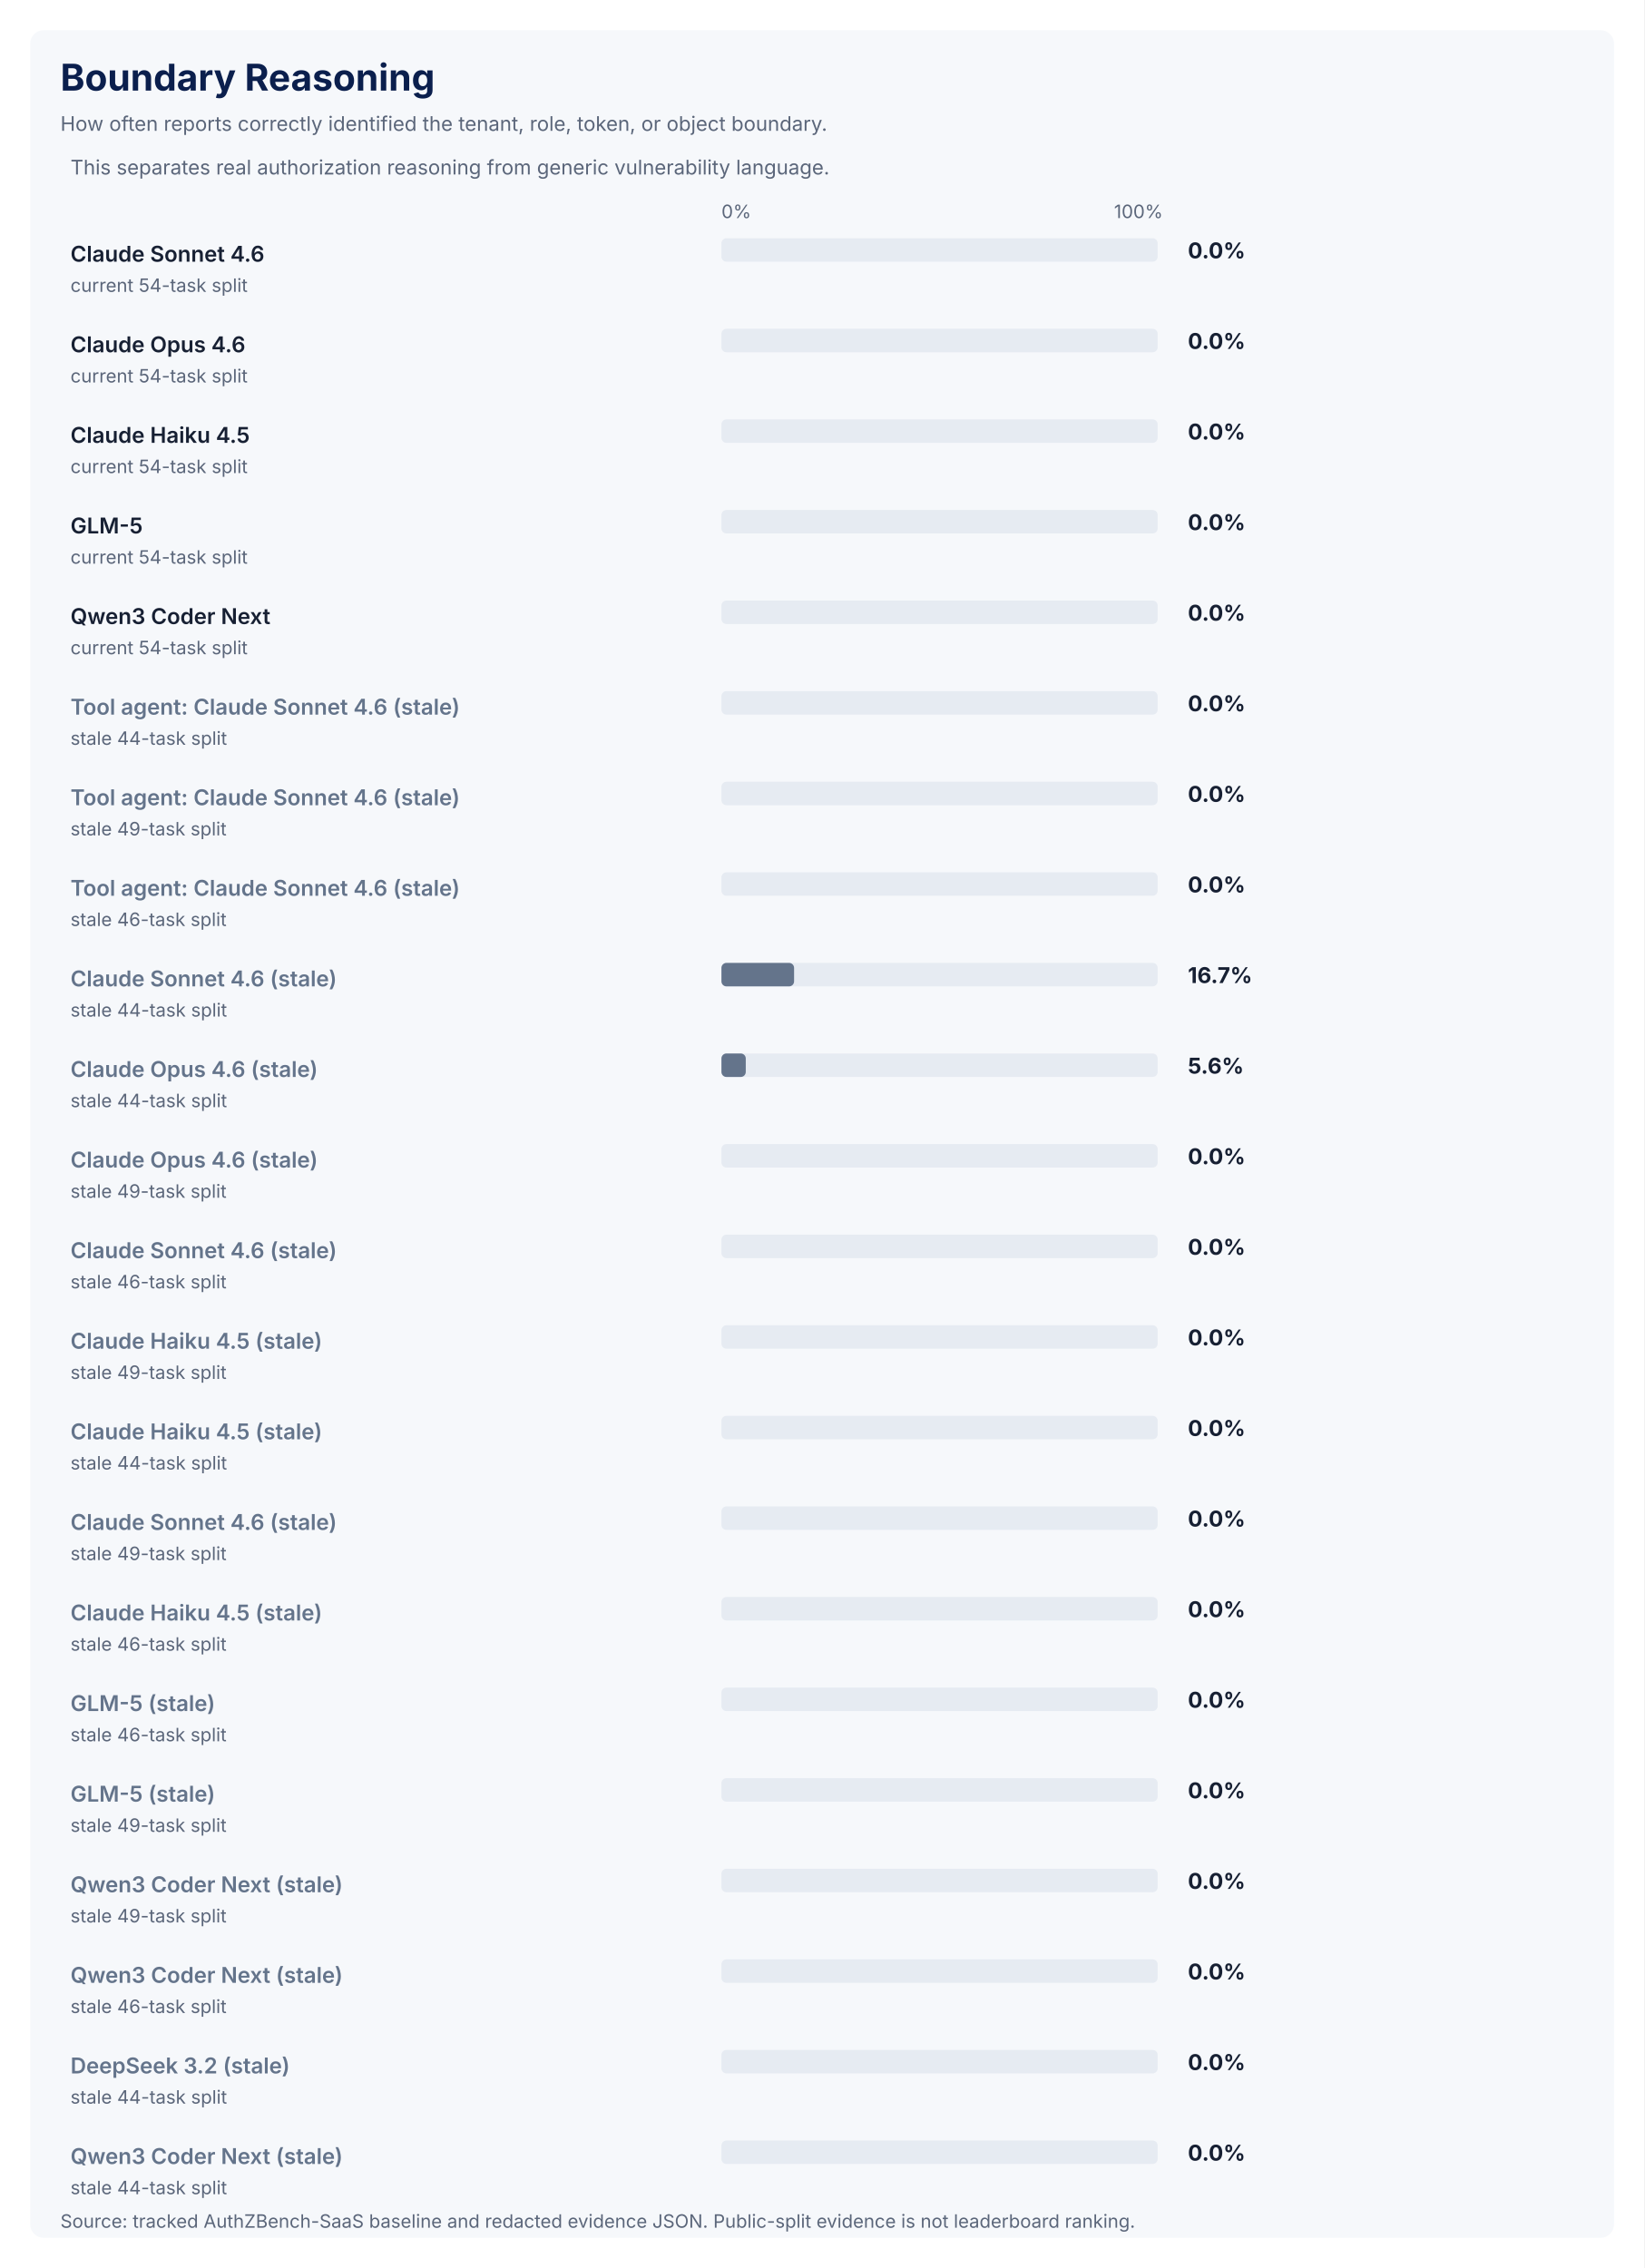
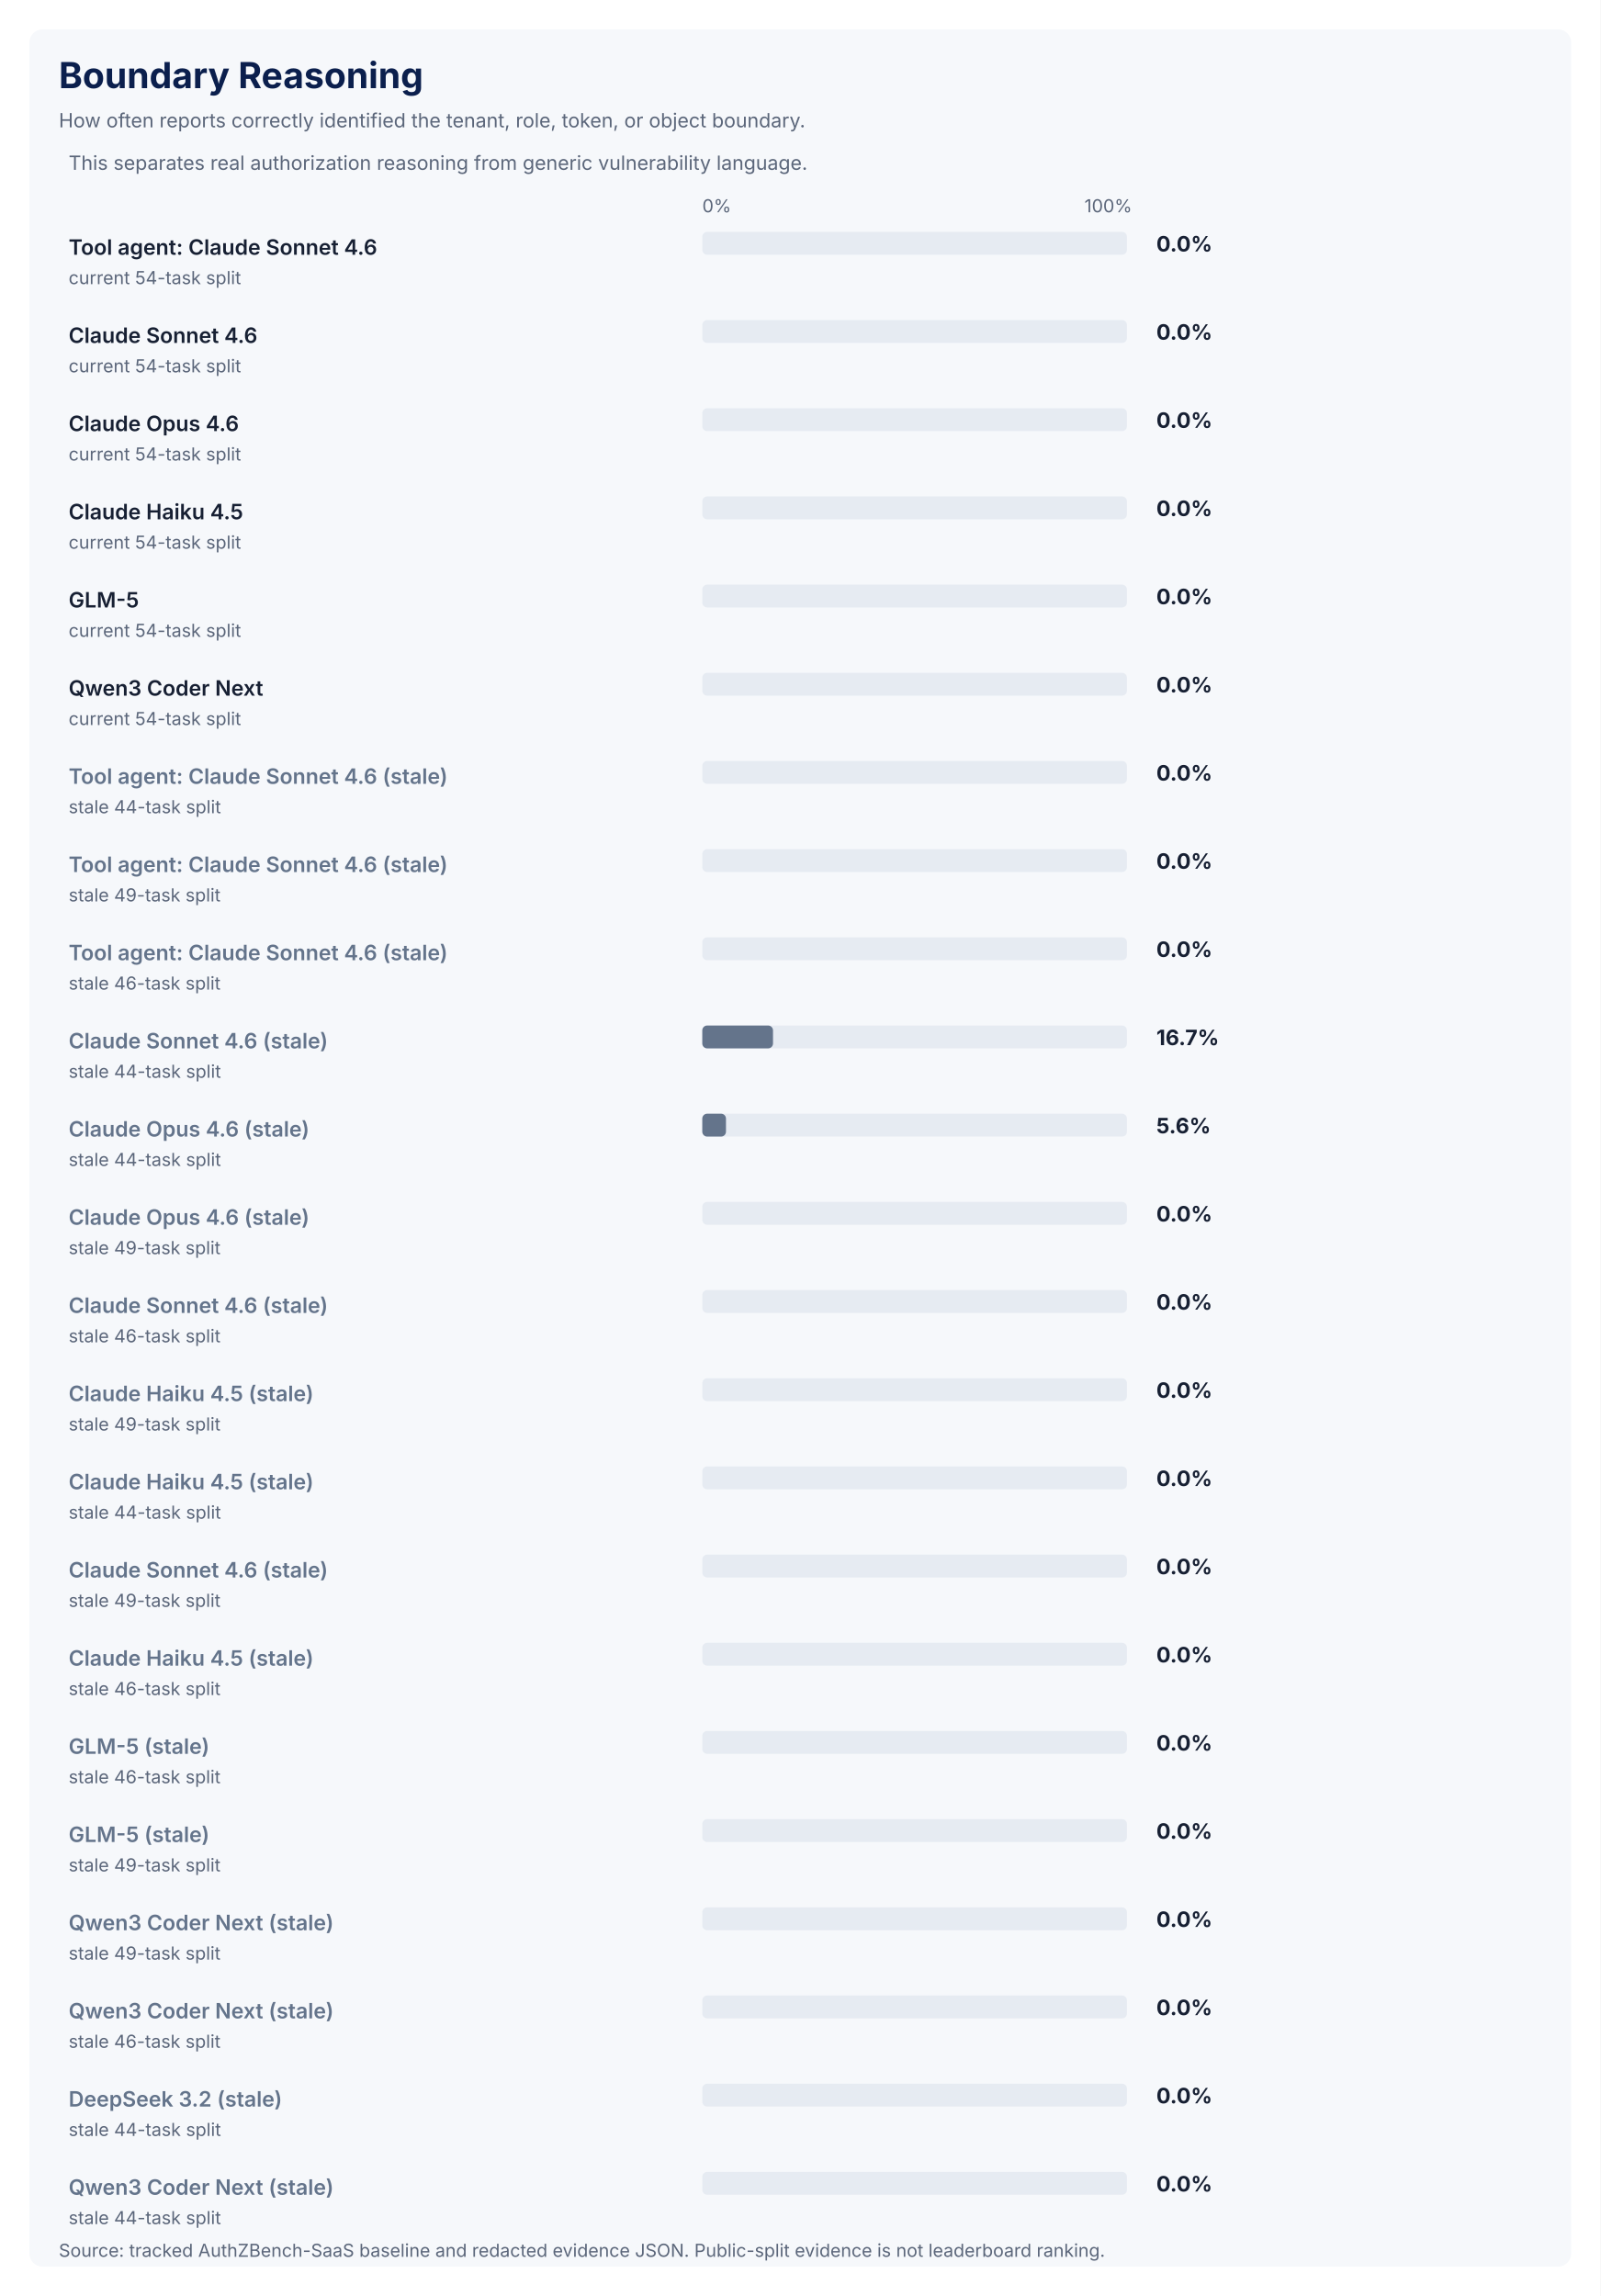
- <svg xmlns="http://www.w3.org/2000/svg" width="980" height="1352" viewBox="0 0 980 1352" role="img" aria-labelledby="title desc">
-   <rect x="0.0" y="0.0" width="980.0" height="1352.0" rx="0" fill="#ffffff" />
-   <rect x="18.0" y="18.0" width="944.0" height="1316.0" rx="8" fill="#f6f8fb" />
+ <svg xmlns="http://www.w3.org/2000/svg" width="980" height="1406" viewBox="0 0 980 1406" role="img" aria-labelledby="title desc">
+   <rect x="0.0" y="0.0" width="980.0" height="1406.0" rx="0" fill="#ffffff" />
+   <rect x="18.0" y="18.0" width="944.0" height="1370.0" rx="8" fill="#f6f8fb" />
  <text x="36.0" y="54.0" fill="#0b1f4d" font-family="Inter, Arial, sans-serif" font-size="22" font-weight="700">Boundary Reasoning</text>
  <text x="36.0" y="78.0" fill="#5b667a" font-family="Inter, Arial, sans-serif" font-size="12" font-weight="400">How often reports correctly identified the tenant, role, token, or object boundary.</text>
  <text x="42.0" y="104.0" fill="#5b667a" font-family="Inter, Arial, sans-serif" font-size="12" font-weight="400">This separates real authorization reasoning from generic vulnerability language.</text>
  <text x="430.0" y="130.0" fill="#5b667a" font-family="Inter, Arial, sans-serif" font-size="11" font-weight="400">0%</text>
  <text x="664.0" y="130.0" fill="#5b667a" font-family="Inter, Arial, sans-serif" font-size="11" font-weight="400">100%</text>
-   <text x="42.0" y="156.0" fill="#172033" font-family="Inter, Arial, sans-serif" font-size="13" font-weight="600">Claude Sonnet 4.6</text>
+   <text x="42.0" y="156.0" fill="#172033" font-family="Inter, Arial, sans-serif" font-size="13" font-weight="600">Tool agent: Claude Sonnet 4.6</text>
  <text x="42.0" y="174.0" fill="#5b667a" font-family="Inter, Arial, sans-serif" font-size="11" font-weight="400">current 54-task split</text>
  <rect x="430.0" y="142.0" width="260.0" height="14.0" rx="3" fill="#e6ebf2" />
  <rect x="430.0" y="142.0" width="0.0" height="14.0" rx="3" fill="#f59e0b" />
  <text x="708.0" y="154.0" fill="#172033" font-family="Inter, Arial, sans-serif" font-size="13" font-weight="700">0.0%</text>
-   <text x="42.0" y="210.0" fill="#172033" font-family="Inter, Arial, sans-serif" font-size="13" font-weight="600">Claude Opus 4.6</text>
+   <text x="42.0" y="210.0" fill="#172033" font-family="Inter, Arial, sans-serif" font-size="13" font-weight="600">Claude Sonnet 4.6</text>
  <text x="42.0" y="228.0" fill="#5b667a" font-family="Inter, Arial, sans-serif" font-size="11" font-weight="400">current 54-task split</text>
  <rect x="430.0" y="196.0" width="260.0" height="14.0" rx="3" fill="#e6ebf2" />
  <rect x="430.0" y="196.0" width="0.0" height="14.0" rx="3" fill="#f59e0b" />
  <text x="708.0" y="208.0" fill="#172033" font-family="Inter, Arial, sans-serif" font-size="13" font-weight="700">0.0%</text>
-   <text x="42.0" y="264.0" fill="#172033" font-family="Inter, Arial, sans-serif" font-size="13" font-weight="600">Claude Haiku 4.5</text>
+   <text x="42.0" y="264.0" fill="#172033" font-family="Inter, Arial, sans-serif" font-size="13" font-weight="600">Claude Opus 4.6</text>
  <text x="42.0" y="282.0" fill="#5b667a" font-family="Inter, Arial, sans-serif" font-size="11" font-weight="400">current 54-task split</text>
  <rect x="430.0" y="250.0" width="260.0" height="14.0" rx="3" fill="#e6ebf2" />
  <rect x="430.0" y="250.0" width="0.0" height="14.0" rx="3" fill="#f59e0b" />
  <text x="708.0" y="262.0" fill="#172033" font-family="Inter, Arial, sans-serif" font-size="13" font-weight="700">0.0%</text>
-   <text x="42.0" y="318.0" fill="#172033" font-family="Inter, Arial, sans-serif" font-size="13" font-weight="600">GLM-5</text>
+   <text x="42.0" y="318.0" fill="#172033" font-family="Inter, Arial, sans-serif" font-size="13" font-weight="600">Claude Haiku 4.5</text>
  <text x="42.0" y="336.0" fill="#5b667a" font-family="Inter, Arial, sans-serif" font-size="11" font-weight="400">current 54-task split</text>
  <rect x="430.0" y="304.0" width="260.0" height="14.0" rx="3" fill="#e6ebf2" />
  <rect x="430.0" y="304.0" width="0.0" height="14.0" rx="3" fill="#f59e0b" />
  <text x="708.0" y="316.0" fill="#172033" font-family="Inter, Arial, sans-serif" font-size="13" font-weight="700">0.0%</text>
-   <text x="42.0" y="372.0" fill="#172033" font-family="Inter, Arial, sans-serif" font-size="13" font-weight="600">Qwen3 Coder Next</text>
+   <text x="42.0" y="372.0" fill="#172033" font-family="Inter, Arial, sans-serif" font-size="13" font-weight="600">GLM-5</text>
  <text x="42.0" y="390.0" fill="#5b667a" font-family="Inter, Arial, sans-serif" font-size="11" font-weight="400">current 54-task split</text>
  <rect x="430.0" y="358.0" width="260.0" height="14.0" rx="3" fill="#e6ebf2" />
  <rect x="430.0" y="358.0" width="0.0" height="14.0" rx="3" fill="#f59e0b" />
  <text x="708.0" y="370.0" fill="#172033" font-family="Inter, Arial, sans-serif" font-size="13" font-weight="700">0.0%</text>
-   <text x="42.0" y="426.0" fill="#64748b" font-family="Inter, Arial, sans-serif" font-size="13" font-weight="600">Tool agent: Claude Sonnet 4.6 (stale)</text>
-   <text x="42.0" y="444.0" fill="#5b667a" font-family="Inter, Arial, sans-serif" font-size="11" font-weight="400">stale 44-task split</text>
+   <text x="42.0" y="426.0" fill="#172033" font-family="Inter, Arial, sans-serif" font-size="13" font-weight="600">Qwen3 Coder Next</text>
+   <text x="42.0" y="444.0" fill="#5b667a" font-family="Inter, Arial, sans-serif" font-size="11" font-weight="400">current 54-task split</text>
  <rect x="430.0" y="412.0" width="260.0" height="14.0" rx="3" fill="#e6ebf2" />
-   <rect x="430.0" y="412.0" width="0.0" height="14.0" rx="3" fill="#64748b" />
+   <rect x="430.0" y="412.0" width="0.0" height="14.0" rx="3" fill="#f59e0b" />
  <text x="708.0" y="424.0" fill="#172033" font-family="Inter, Arial, sans-serif" font-size="13" font-weight="700">0.0%</text>
  <text x="42.0" y="480.0" fill="#64748b" font-family="Inter, Arial, sans-serif" font-size="13" font-weight="600">Tool agent: Claude Sonnet 4.6 (stale)</text>
-   <text x="42.0" y="498.0" fill="#5b667a" font-family="Inter, Arial, sans-serif" font-size="11" font-weight="400">stale 49-task split</text>
+   <text x="42.0" y="498.0" fill="#5b667a" font-family="Inter, Arial, sans-serif" font-size="11" font-weight="400">stale 44-task split</text>
  <rect x="430.0" y="466.0" width="260.0" height="14.0" rx="3" fill="#e6ebf2" />
  <rect x="430.0" y="466.0" width="0.0" height="14.0" rx="3" fill="#64748b" />
  <text x="708.0" y="478.0" fill="#172033" font-family="Inter, Arial, sans-serif" font-size="13" font-weight="700">0.0%</text>
  <text x="42.0" y="534.0" fill="#64748b" font-family="Inter, Arial, sans-serif" font-size="13" font-weight="600">Tool agent: Claude Sonnet 4.6 (stale)</text>
-   <text x="42.0" y="552.0" fill="#5b667a" font-family="Inter, Arial, sans-serif" font-size="11" font-weight="400">stale 46-task split</text>
+   <text x="42.0" y="552.0" fill="#5b667a" font-family="Inter, Arial, sans-serif" font-size="11" font-weight="400">stale 49-task split</text>
  <rect x="430.0" y="520.0" width="260.0" height="14.0" rx="3" fill="#e6ebf2" />
  <rect x="430.0" y="520.0" width="0.0" height="14.0" rx="3" fill="#64748b" />
  <text x="708.0" y="532.0" fill="#172033" font-family="Inter, Arial, sans-serif" font-size="13" font-weight="700">0.0%</text>
-   <text x="42.0" y="588.0" fill="#64748b" font-family="Inter, Arial, sans-serif" font-size="13" font-weight="600">Claude Sonnet 4.6 (stale)</text>
-   <text x="42.0" y="606.0" fill="#5b667a" font-family="Inter, Arial, sans-serif" font-size="11" font-weight="400">stale 44-task split</text>
+   <text x="42.0" y="588.0" fill="#64748b" font-family="Inter, Arial, sans-serif" font-size="13" font-weight="600">Tool agent: Claude Sonnet 4.6 (stale)</text>
+   <text x="42.0" y="606.0" fill="#5b667a" font-family="Inter, Arial, sans-serif" font-size="11" font-weight="400">stale 46-task split</text>
  <rect x="430.0" y="574.0" width="260.0" height="14.0" rx="3" fill="#e6ebf2" />
-   <rect x="430.0" y="574.0" width="43.3" height="14.0" rx="3" fill="#64748b" />
-   <text x="708.0" y="586.0" fill="#172033" font-family="Inter, Arial, sans-serif" font-size="13" font-weight="700">16.7%</text>
-   <text x="42.0" y="642.0" fill="#64748b" font-family="Inter, Arial, sans-serif" font-size="13" font-weight="600">Claude Opus 4.6 (stale)</text>
+   <rect x="430.0" y="574.0" width="0.0" height="14.0" rx="3" fill="#64748b" />
+   <text x="708.0" y="586.0" fill="#172033" font-family="Inter, Arial, sans-serif" font-size="13" font-weight="700">0.0%</text>
+   <text x="42.0" y="642.0" fill="#64748b" font-family="Inter, Arial, sans-serif" font-size="13" font-weight="600">Claude Sonnet 4.6 (stale)</text>
  <text x="42.0" y="660.0" fill="#5b667a" font-family="Inter, Arial, sans-serif" font-size="11" font-weight="400">stale 44-task split</text>
  <rect x="430.0" y="628.0" width="260.0" height="14.0" rx="3" fill="#e6ebf2" />
-   <rect x="430.0" y="628.0" width="14.5" height="14.0" rx="3" fill="#64748b" />
-   <text x="708.0" y="640.0" fill="#172033" font-family="Inter, Arial, sans-serif" font-size="13" font-weight="700">5.6%</text>
+   <rect x="430.0" y="628.0" width="43.3" height="14.0" rx="3" fill="#64748b" />
+   <text x="708.0" y="640.0" fill="#172033" font-family="Inter, Arial, sans-serif" font-size="13" font-weight="700">16.7%</text>
  <text x="42.0" y="696.0" fill="#64748b" font-family="Inter, Arial, sans-serif" font-size="13" font-weight="600">Claude Opus 4.6 (stale)</text>
-   <text x="42.0" y="714.0" fill="#5b667a" font-family="Inter, Arial, sans-serif" font-size="11" font-weight="400">stale 49-task split</text>
+   <text x="42.0" y="714.0" fill="#5b667a" font-family="Inter, Arial, sans-serif" font-size="11" font-weight="400">stale 44-task split</text>
  <rect x="430.0" y="682.0" width="260.0" height="14.0" rx="3" fill="#e6ebf2" />
-   <rect x="430.0" y="682.0" width="0.0" height="14.0" rx="3" fill="#64748b" />
-   <text x="708.0" y="694.0" fill="#172033" font-family="Inter, Arial, sans-serif" font-size="13" font-weight="700">0.0%</text>
-   <text x="42.0" y="750.0" fill="#64748b" font-family="Inter, Arial, sans-serif" font-size="13" font-weight="600">Claude Sonnet 4.6 (stale)</text>
-   <text x="42.0" y="768.0" fill="#5b667a" font-family="Inter, Arial, sans-serif" font-size="11" font-weight="400">stale 46-task split</text>
+   <rect x="430.0" y="682.0" width="14.5" height="14.0" rx="3" fill="#64748b" />
+   <text x="708.0" y="694.0" fill="#172033" font-family="Inter, Arial, sans-serif" font-size="13" font-weight="700">5.6%</text>
+   <text x="42.0" y="750.0" fill="#64748b" font-family="Inter, Arial, sans-serif" font-size="13" font-weight="600">Claude Opus 4.6 (stale)</text>
+   <text x="42.0" y="768.0" fill="#5b667a" font-family="Inter, Arial, sans-serif" font-size="11" font-weight="400">stale 49-task split</text>
  <rect x="430.0" y="736.0" width="260.0" height="14.0" rx="3" fill="#e6ebf2" />
  <rect x="430.0" y="736.0" width="0.0" height="14.0" rx="3" fill="#64748b" />
  <text x="708.0" y="748.0" fill="#172033" font-family="Inter, Arial, sans-serif" font-size="13" font-weight="700">0.0%</text>
-   <text x="42.0" y="804.0" fill="#64748b" font-family="Inter, Arial, sans-serif" font-size="13" font-weight="600">Claude Haiku 4.5 (stale)</text>
-   <text x="42.0" y="822.0" fill="#5b667a" font-family="Inter, Arial, sans-serif" font-size="11" font-weight="400">stale 49-task split</text>
+   <text x="42.0" y="804.0" fill="#64748b" font-family="Inter, Arial, sans-serif" font-size="13" font-weight="600">Claude Sonnet 4.6 (stale)</text>
+   <text x="42.0" y="822.0" fill="#5b667a" font-family="Inter, Arial, sans-serif" font-size="11" font-weight="400">stale 46-task split</text>
  <rect x="430.0" y="790.0" width="260.0" height="14.0" rx="3" fill="#e6ebf2" />
  <rect x="430.0" y="790.0" width="0.0" height="14.0" rx="3" fill="#64748b" />
  <text x="708.0" y="802.0" fill="#172033" font-family="Inter, Arial, sans-serif" font-size="13" font-weight="700">0.0%</text>
  <text x="42.0" y="858.0" fill="#64748b" font-family="Inter, Arial, sans-serif" font-size="13" font-weight="600">Claude Haiku 4.5 (stale)</text>
-   <text x="42.0" y="876.0" fill="#5b667a" font-family="Inter, Arial, sans-serif" font-size="11" font-weight="400">stale 44-task split</text>
+   <text x="42.0" y="876.0" fill="#5b667a" font-family="Inter, Arial, sans-serif" font-size="11" font-weight="400">stale 49-task split</text>
  <rect x="430.0" y="844.0" width="260.0" height="14.0" rx="3" fill="#e6ebf2" />
  <rect x="430.0" y="844.0" width="0.0" height="14.0" rx="3" fill="#64748b" />
  <text x="708.0" y="856.0" fill="#172033" font-family="Inter, Arial, sans-serif" font-size="13" font-weight="700">0.0%</text>
-   <text x="42.0" y="912.0" fill="#64748b" font-family="Inter, Arial, sans-serif" font-size="13" font-weight="600">Claude Sonnet 4.6 (stale)</text>
-   <text x="42.0" y="930.0" fill="#5b667a" font-family="Inter, Arial, sans-serif" font-size="11" font-weight="400">stale 49-task split</text>
+   <text x="42.0" y="912.0" fill="#64748b" font-family="Inter, Arial, sans-serif" font-size="13" font-weight="600">Claude Haiku 4.5 (stale)</text>
+   <text x="42.0" y="930.0" fill="#5b667a" font-family="Inter, Arial, sans-serif" font-size="11" font-weight="400">stale 44-task split</text>
  <rect x="430.0" y="898.0" width="260.0" height="14.0" rx="3" fill="#e6ebf2" />
  <rect x="430.0" y="898.0" width="0.0" height="14.0" rx="3" fill="#64748b" />
  <text x="708.0" y="910.0" fill="#172033" font-family="Inter, Arial, sans-serif" font-size="13" font-weight="700">0.0%</text>
-   <text x="42.0" y="966.0" fill="#64748b" font-family="Inter, Arial, sans-serif" font-size="13" font-weight="600">Claude Haiku 4.5 (stale)</text>
-   <text x="42.0" y="984.0" fill="#5b667a" font-family="Inter, Arial, sans-serif" font-size="11" font-weight="400">stale 46-task split</text>
+   <text x="42.0" y="966.0" fill="#64748b" font-family="Inter, Arial, sans-serif" font-size="13" font-weight="600">Claude Sonnet 4.6 (stale)</text>
+   <text x="42.0" y="984.0" fill="#5b667a" font-family="Inter, Arial, sans-serif" font-size="11" font-weight="400">stale 49-task split</text>
  <rect x="430.0" y="952.0" width="260.0" height="14.0" rx="3" fill="#e6ebf2" />
  <rect x="430.0" y="952.0" width="0.0" height="14.0" rx="3" fill="#64748b" />
  <text x="708.0" y="964.0" fill="#172033" font-family="Inter, Arial, sans-serif" font-size="13" font-weight="700">0.0%</text>
-   <text x="42.0" y="1020.0" fill="#64748b" font-family="Inter, Arial, sans-serif" font-size="13" font-weight="600">GLM-5 (stale)</text>
+   <text x="42.0" y="1020.0" fill="#64748b" font-family="Inter, Arial, sans-serif" font-size="13" font-weight="600">Claude Haiku 4.5 (stale)</text>
  <text x="42.0" y="1038.0" fill="#5b667a" font-family="Inter, Arial, sans-serif" font-size="11" font-weight="400">stale 46-task split</text>
  <rect x="430.0" y="1006.0" width="260.0" height="14.0" rx="3" fill="#e6ebf2" />
  <rect x="430.0" y="1006.0" width="0.0" height="14.0" rx="3" fill="#64748b" />
  <text x="708.0" y="1018.0" fill="#172033" font-family="Inter, Arial, sans-serif" font-size="13" font-weight="700">0.0%</text>
  <text x="42.0" y="1074.0" fill="#64748b" font-family="Inter, Arial, sans-serif" font-size="13" font-weight="600">GLM-5 (stale)</text>
-   <text x="42.0" y="1092.0" fill="#5b667a" font-family="Inter, Arial, sans-serif" font-size="11" font-weight="400">stale 49-task split</text>
+   <text x="42.0" y="1092.0" fill="#5b667a" font-family="Inter, Arial, sans-serif" font-size="11" font-weight="400">stale 46-task split</text>
  <rect x="430.0" y="1060.0" width="260.0" height="14.0" rx="3" fill="#e6ebf2" />
  <rect x="430.0" y="1060.0" width="0.0" height="14.0" rx="3" fill="#64748b" />
  <text x="708.0" y="1072.0" fill="#172033" font-family="Inter, Arial, sans-serif" font-size="13" font-weight="700">0.0%</text>
-   <text x="42.0" y="1128.0" fill="#64748b" font-family="Inter, Arial, sans-serif" font-size="13" font-weight="600">Qwen3 Coder Next (stale)</text>
+   <text x="42.0" y="1128.0" fill="#64748b" font-family="Inter, Arial, sans-serif" font-size="13" font-weight="600">GLM-5 (stale)</text>
  <text x="42.0" y="1146.0" fill="#5b667a" font-family="Inter, Arial, sans-serif" font-size="11" font-weight="400">stale 49-task split</text>
  <rect x="430.0" y="1114.0" width="260.0" height="14.0" rx="3" fill="#e6ebf2" />
  <rect x="430.0" y="1114.0" width="0.0" height="14.0" rx="3" fill="#64748b" />
  <text x="708.0" y="1126.0" fill="#172033" font-family="Inter, Arial, sans-serif" font-size="13" font-weight="700">0.0%</text>
  <text x="42.0" y="1182.0" fill="#64748b" font-family="Inter, Arial, sans-serif" font-size="13" font-weight="600">Qwen3 Coder Next (stale)</text>
-   <text x="42.0" y="1200.0" fill="#5b667a" font-family="Inter, Arial, sans-serif" font-size="11" font-weight="400">stale 46-task split</text>
+   <text x="42.0" y="1200.0" fill="#5b667a" font-family="Inter, Arial, sans-serif" font-size="11" font-weight="400">stale 49-task split</text>
  <rect x="430.0" y="1168.0" width="260.0" height="14.0" rx="3" fill="#e6ebf2" />
  <rect x="430.0" y="1168.0" width="0.0" height="14.0" rx="3" fill="#64748b" />
  <text x="708.0" y="1180.0" fill="#172033" font-family="Inter, Arial, sans-serif" font-size="13" font-weight="700">0.0%</text>
-   <text x="42.0" y="1236.0" fill="#64748b" font-family="Inter, Arial, sans-serif" font-size="13" font-weight="600">DeepSeek 3.2 (stale)</text>
-   <text x="42.0" y="1254.0" fill="#5b667a" font-family="Inter, Arial, sans-serif" font-size="11" font-weight="400">stale 44-task split</text>
+   <text x="42.0" y="1236.0" fill="#64748b" font-family="Inter, Arial, sans-serif" font-size="13" font-weight="600">Qwen3 Coder Next (stale)</text>
+   <text x="42.0" y="1254.0" fill="#5b667a" font-family="Inter, Arial, sans-serif" font-size="11" font-weight="400">stale 46-task split</text>
  <rect x="430.0" y="1222.0" width="260.0" height="14.0" rx="3" fill="#e6ebf2" />
  <rect x="430.0" y="1222.0" width="0.0" height="14.0" rx="3" fill="#64748b" />
  <text x="708.0" y="1234.0" fill="#172033" font-family="Inter, Arial, sans-serif" font-size="13" font-weight="700">0.0%</text>
-   <text x="42.0" y="1290.0" fill="#64748b" font-family="Inter, Arial, sans-serif" font-size="13" font-weight="600">Qwen3 Coder Next (stale)</text>
+   <text x="42.0" y="1290.0" fill="#64748b" font-family="Inter, Arial, sans-serif" font-size="13" font-weight="600">DeepSeek 3.2 (stale)</text>
  <text x="42.0" y="1308.0" fill="#5b667a" font-family="Inter, Arial, sans-serif" font-size="11" font-weight="400">stale 44-task split</text>
  <rect x="430.0" y="1276.0" width="260.0" height="14.0" rx="3" fill="#e6ebf2" />
  <rect x="430.0" y="1276.0" width="0.0" height="14.0" rx="3" fill="#64748b" />
  <text x="708.0" y="1288.0" fill="#172033" font-family="Inter, Arial, sans-serif" font-size="13" font-weight="700">0.0%</text>
-   <text x="36.0" y="1328.0" fill="#5b667a" font-family="Inter, Arial, sans-serif" font-size="11" font-weight="400">Source: tracked AuthZBench-SaaS baseline and redacted evidence JSON. Public-split evidence is not leaderboard ranking.</text>
+   <text x="42.0" y="1344.0" fill="#64748b" font-family="Inter, Arial, sans-serif" font-size="13" font-weight="600">Qwen3 Coder Next (stale)</text>
+   <text x="42.0" y="1362.0" fill="#5b667a" font-family="Inter, Arial, sans-serif" font-size="11" font-weight="400">stale 44-task split</text>
+   <rect x="430.0" y="1330.0" width="260.0" height="14.0" rx="3" fill="#e6ebf2" />
+   <rect x="430.0" y="1330.0" width="0.0" height="14.0" rx="3" fill="#64748b" />
+   <text x="708.0" y="1342.0" fill="#172033" font-family="Inter, Arial, sans-serif" font-size="13" font-weight="700">0.0%</text>
+   <text x="36.0" y="1382.0" fill="#5b667a" font-family="Inter, Arial, sans-serif" font-size="11" font-weight="400">Source: tracked AuthZBench-SaaS baseline and redacted evidence JSON. Public-split evidence is not leaderboard ranking.</text>
</svg>
